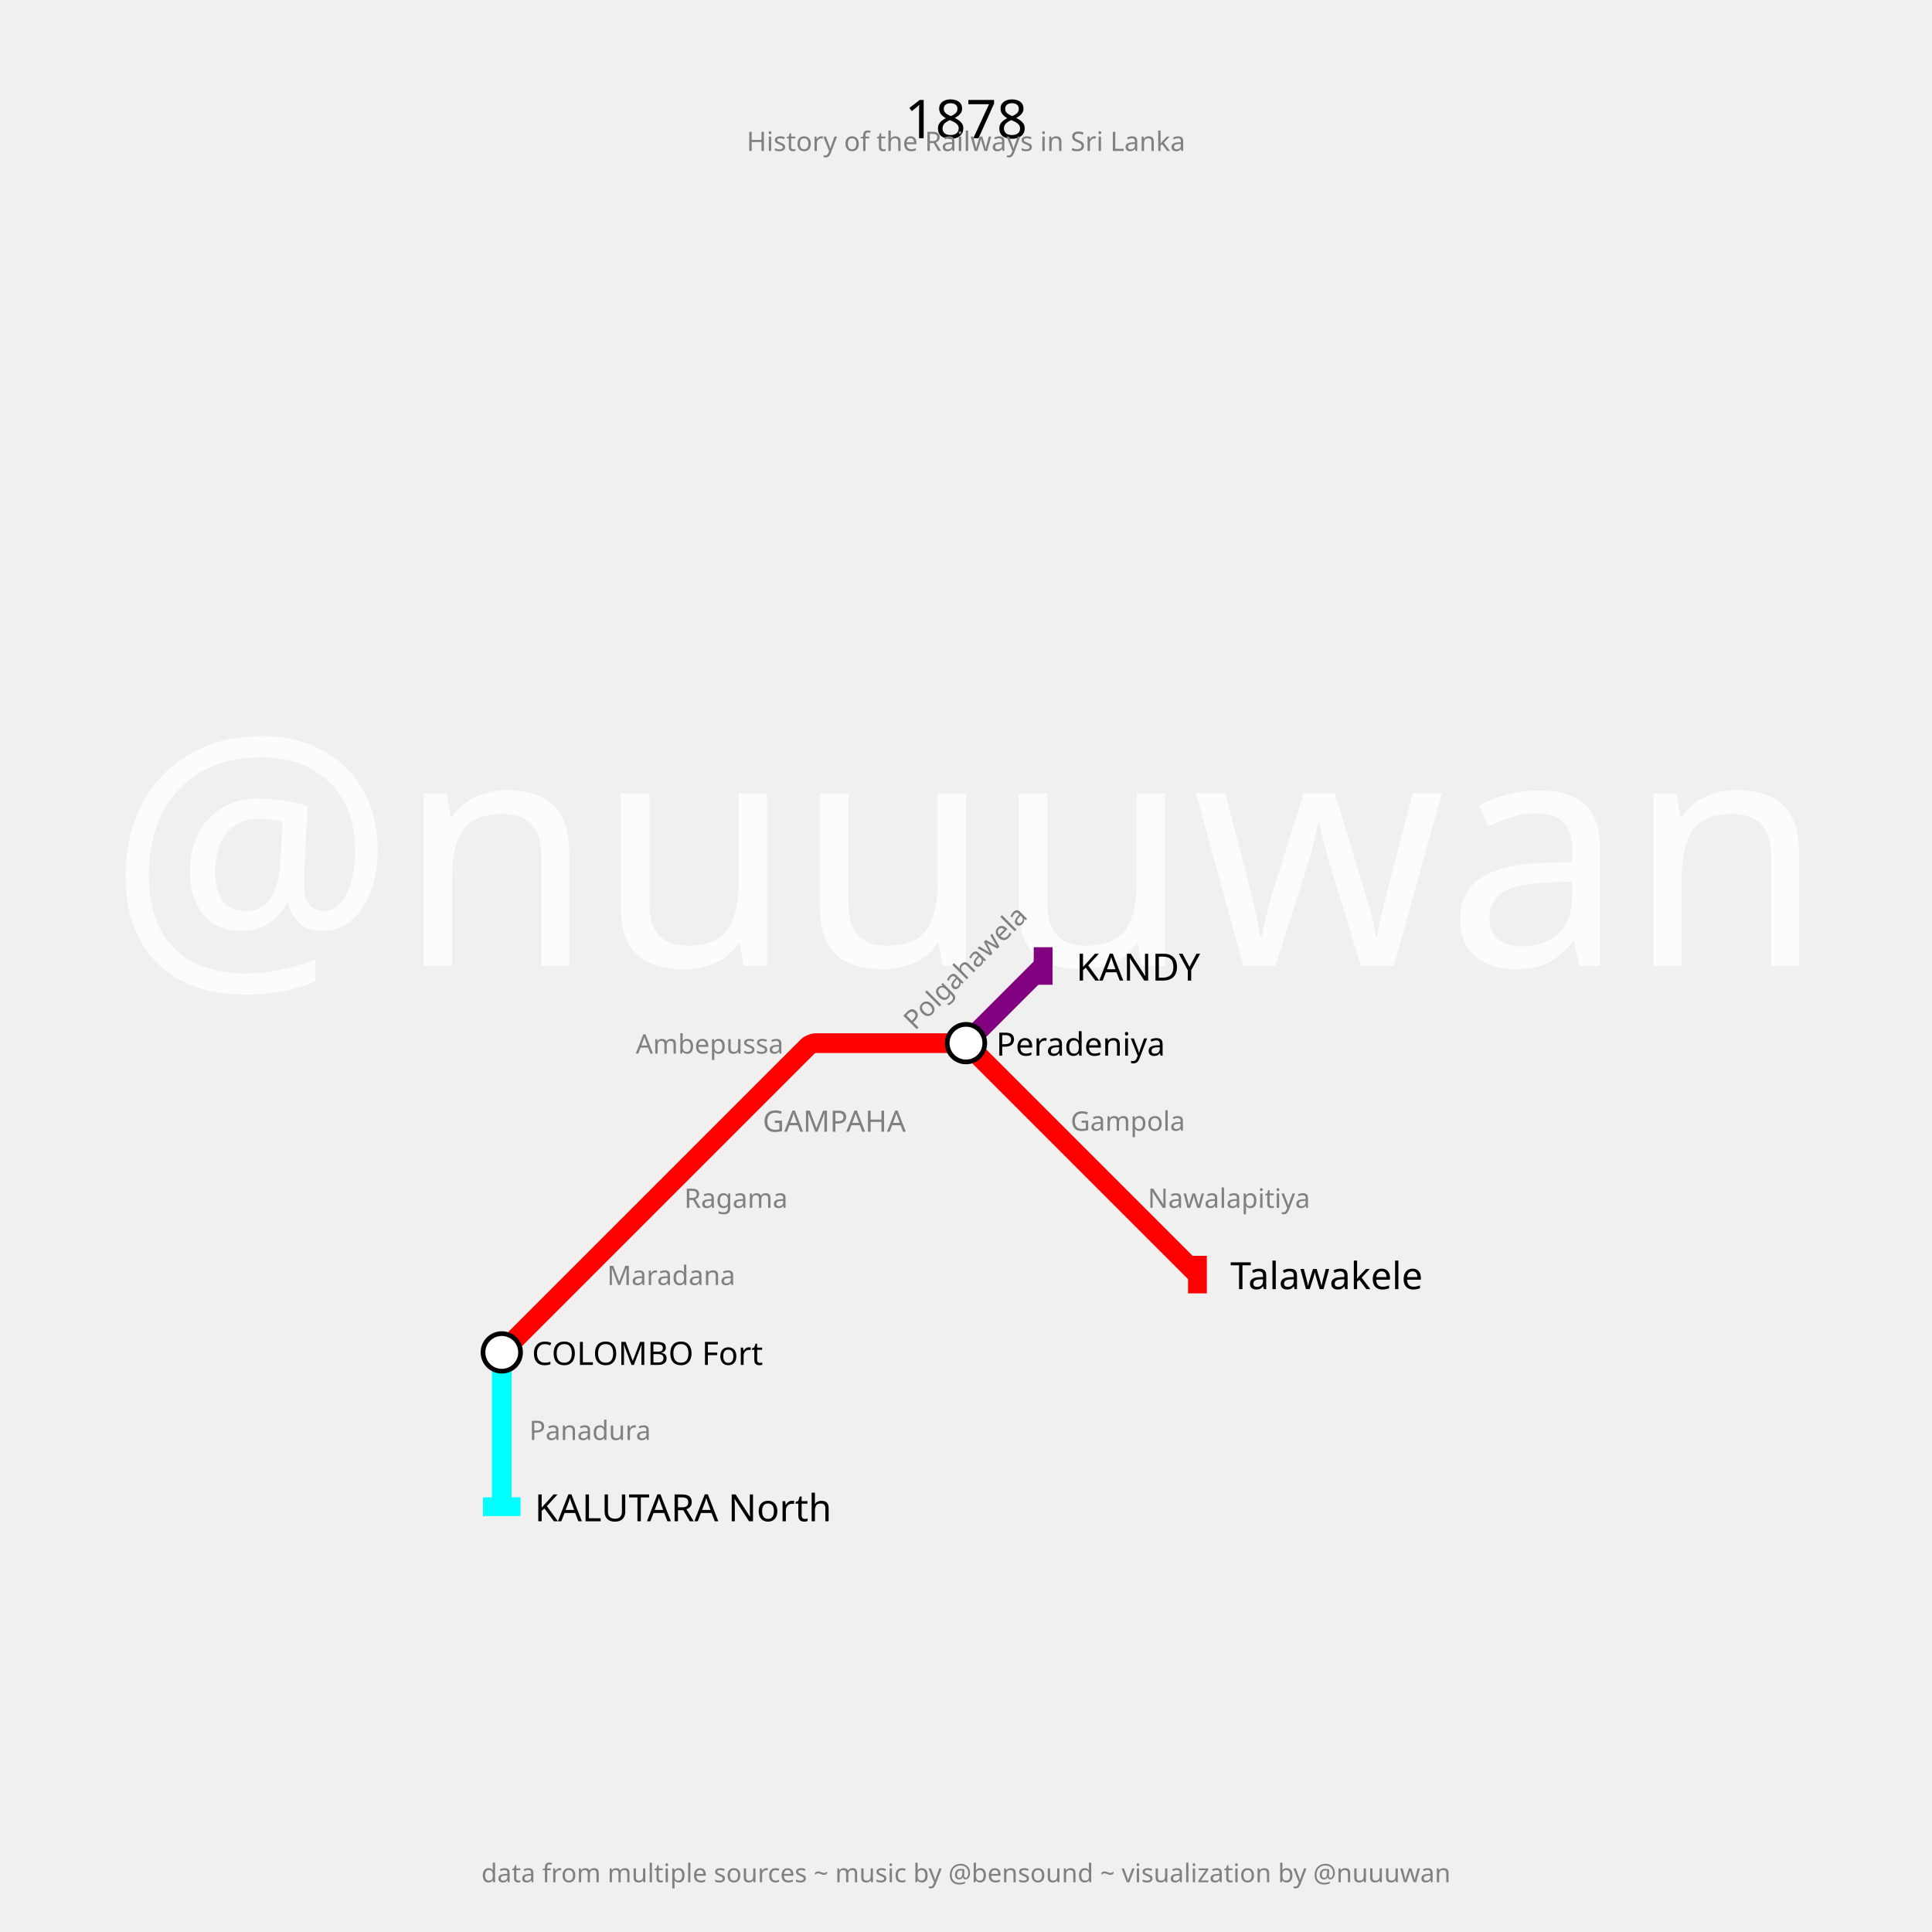
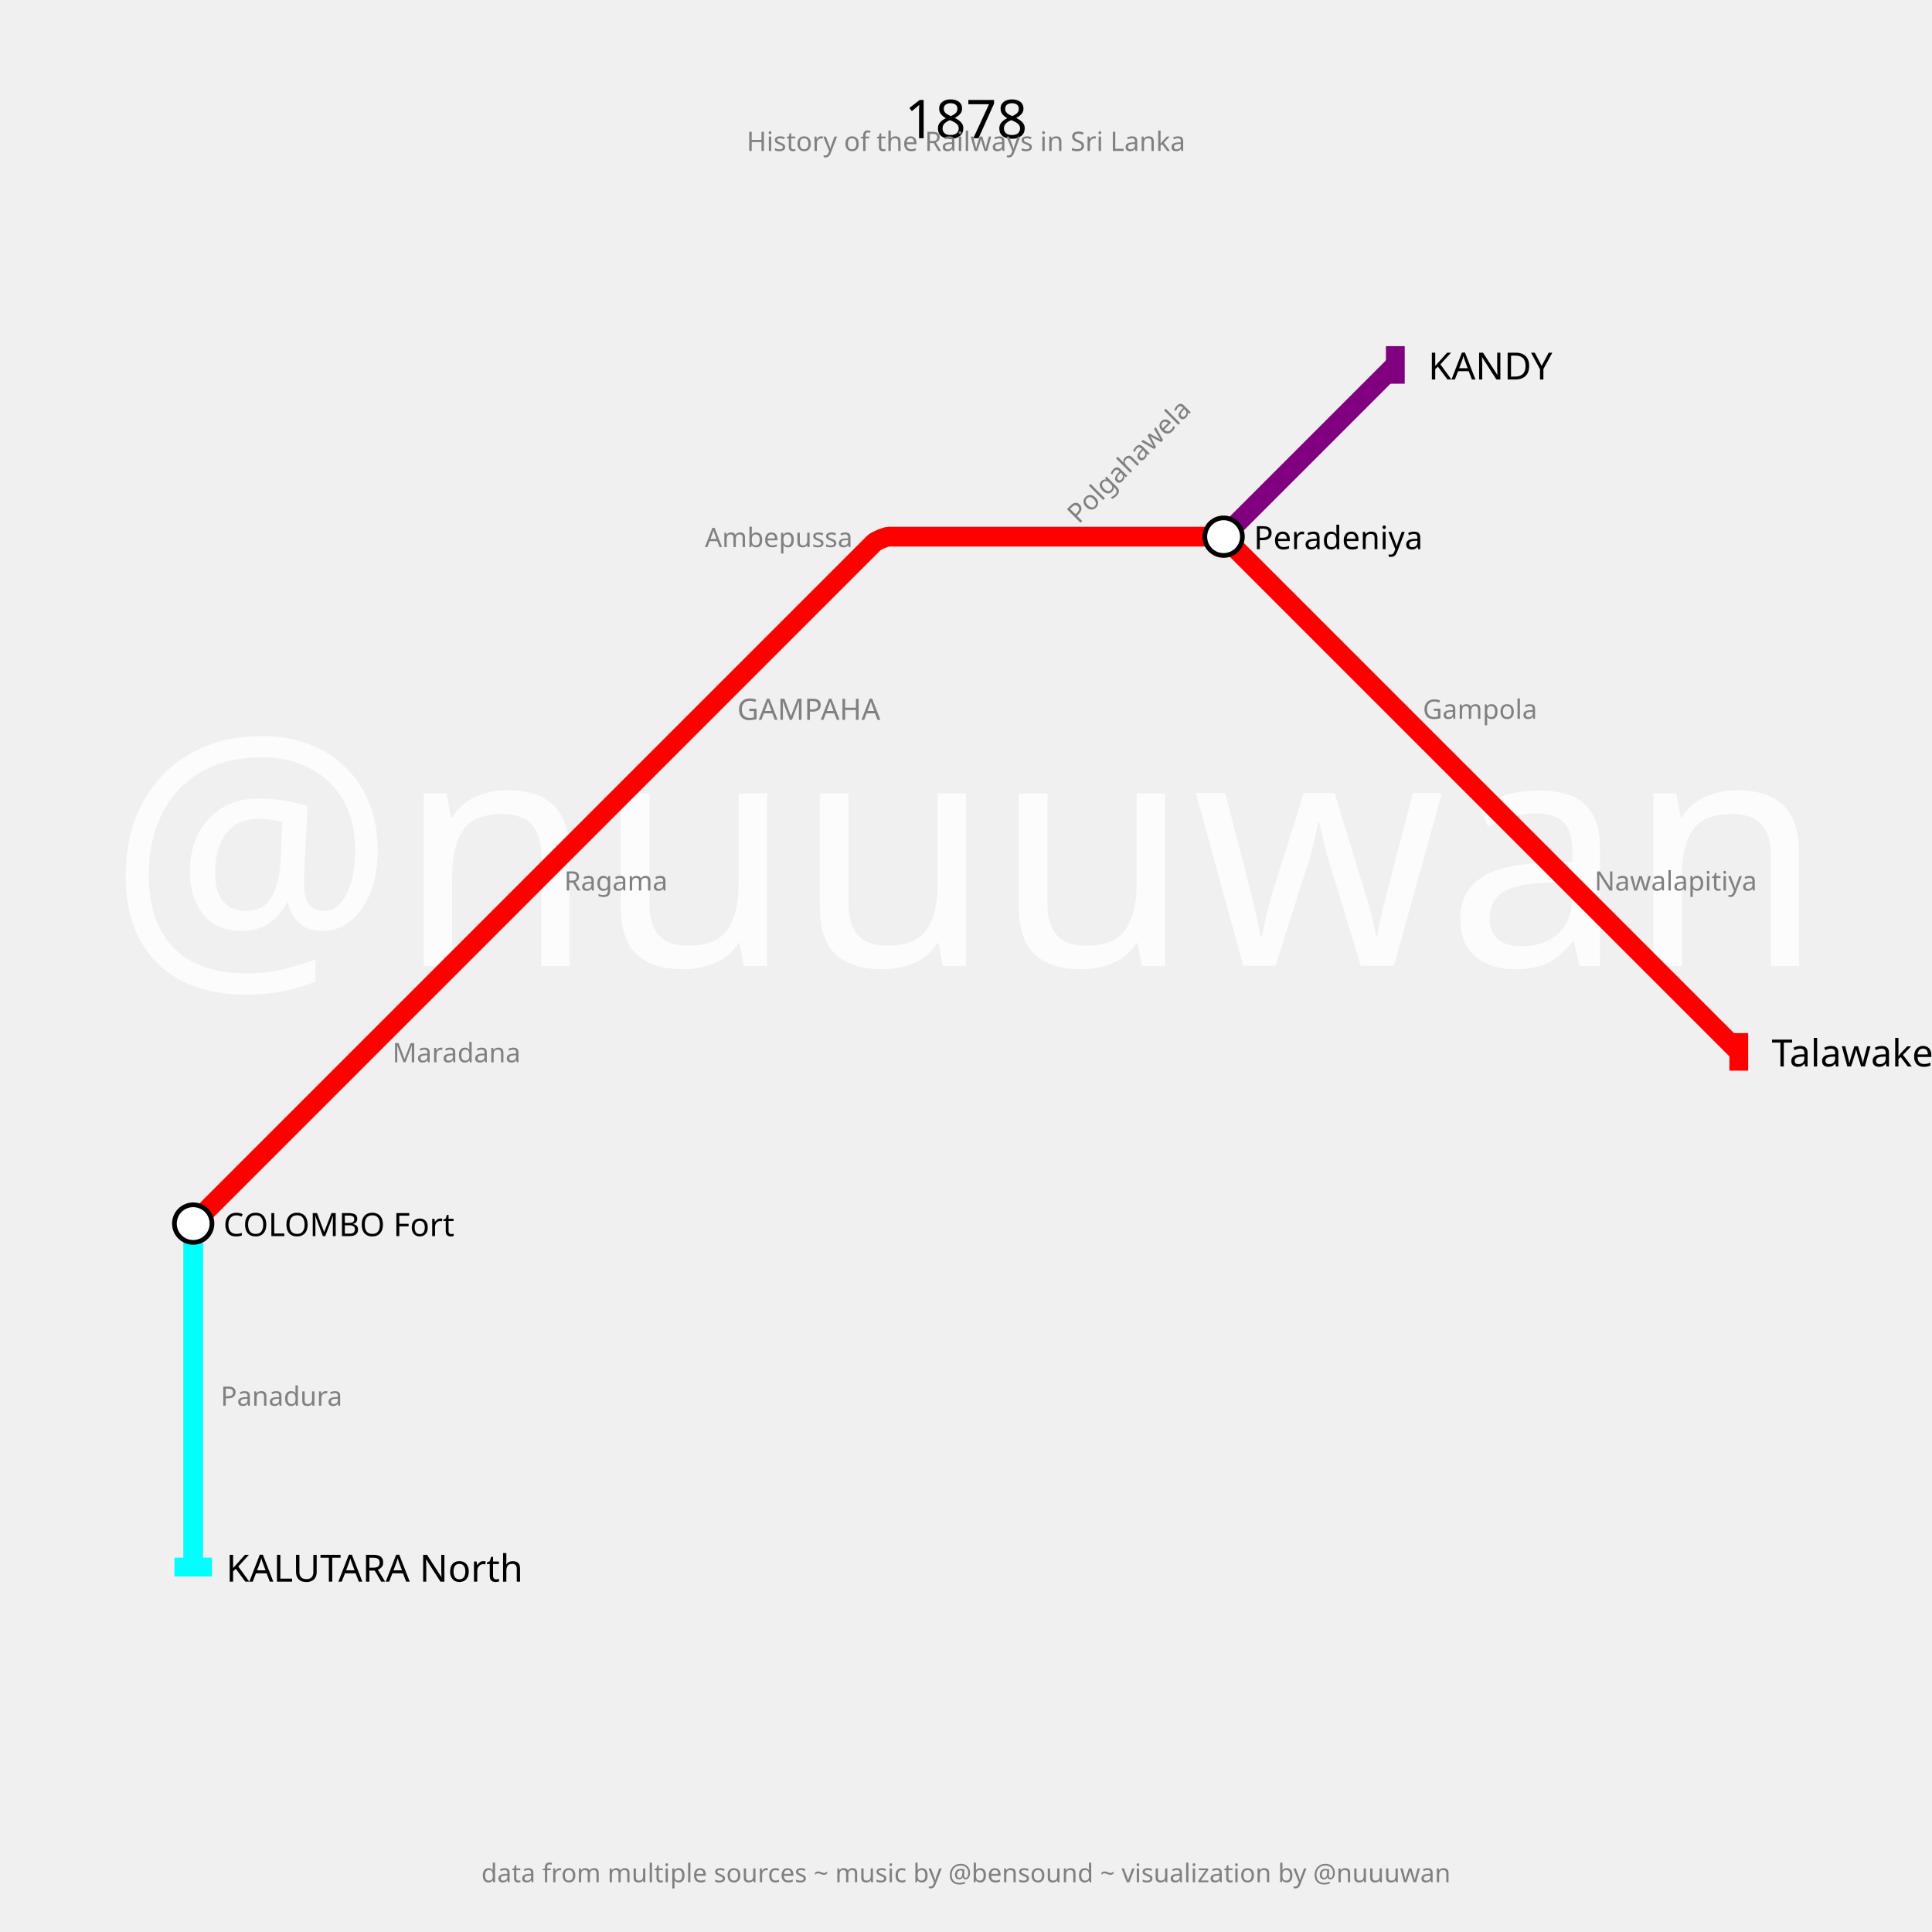
<svg xmlns="http://www.w3.org/2000/svg" width="2880" height="2880" padding="288">
  <text fill="#fcfcfc" stroke="none" font-size="480.0" font-family="p22" x="1440.0" y="1440.0" text-anchor="middle" dominant-baseline="center">@nuuuwan</text>
  <text fill="black" stroke="none" font-size="80" font-family="p22" x="1440.0" y="144.0" text-anchor="middle" dominant-baseline="hanging">1878</text>
  <text fill="gray" stroke="none" font-size="40" font-family="p22" x="1440.0" y="194.0" text-anchor="middle" dominant-baseline="hanging">History of the Railways in Sri Lanka</text>
  <text fill="gray" stroke="none" font-size="38.4" font-family="p22" x="1440.0" y="2776.0" text-anchor="middle" dominant-baseline="text-top">data from multiple sources ~ music by @bensound ~ visualization by @nuuuwan</text>
  <g>
-     <path fill="none" stroke-width="29.4" stroke-opacity="1" d="M 748.0,2016.0 L 864.0,1900.0 L 979.0,1785.0 L 1094.0,1670.0 L 1204.934,1559.066 C 1206.289,1557.711 1212.833,1555.0 1214.75,1555.0 L 1324.0,1555.0 L 1434.2,1555.0 C 1436.133,1555.0 1442.734,1557.734 1444.101,1559.101 L 1555.0,1670.0 L 1670.0,1785.0 L 1785.0,1900.0" stroke="red" />
-     <rect stroke="none" fill-opacity="1" x="1771" y="1872" width="28" height="56" fill="red" />
+     <path fill="none" stroke-width="29.4" stroke-opacity="1" d="M 288.0,1824.0 L 544.0,1568.0 L 800.0,1312.0 L 1056.0,1056.0 L 1302.949,809.051 C 1305.966,806.034 1320.533,800.0 1324.8,800.0 L 1568.0,800.0 L 1811.2,800.0 C 1815.467,800.0 1830.034,806.034 1833.051,809.051 L 2080.0,1056.0 L 2336.0,1312.0 L 2592.0,1568.0" stroke="red" />
+     <rect stroke="none" fill-opacity="1" x="2578" y="1540" width="28" height="56" fill="red" />
  </g>
  <g>
-     <path fill="none" stroke-width="29.4" stroke-opacity="1" d="M 1440.0,1555.0 L 1555.0,1440.0" stroke="purple" />
-     <rect stroke="none" fill-opacity="1" x="1541" y="1412" width="28" height="56" fill="purple" />
+     <path fill="none" stroke-width="29.4" stroke-opacity="1" d="M 1824.0,800.0 L 2080.0,544.0" stroke="purple" />
+     <rect stroke="none" fill-opacity="1" x="2066" y="516" width="28" height="56" fill="purple" />
  </g>
  <g>
-     <path fill="none" stroke-width="29.4" stroke-opacity="1" d="M 748.0,2016.0 L 748.0,2131.0 L 748.0,2246.0" stroke="cyan" />
-     <rect stroke="none" fill-opacity="1" x="720" y="2232" width="56" height="28" fill="cyan" />
+     <path fill="none" stroke-width="29.4" stroke-opacity="1" d="M 288.0,1824.0 L 288.0,2080.0 L 288.0,2336.0" stroke="cyan" />
+     <rect stroke="none" fill-opacity="1" x="260" y="2322" width="56" height="28" fill="cyan" />
  </g>
  <g>
-     <text fill="black" stroke="none" font-size="56.0" font-family="p22" font-weight="100" text-anchor="start" dominant-baseline="central" x="1834.0" y="1900" transform="translate(1785,1900) rotate(0) translate(-1785,-1900)">Talawakele</text>
+     <text fill="black" stroke="none" font-size="56.0" font-family="p22" font-weight="100" text-anchor="start" dominant-baseline="central" x="2641.0" y="1568" transform="translate(2592,1568) rotate(0) translate(-2592,-1568)">Talawakele</text>
  </g>
  <g>
-     <text fill="black" stroke="none" font-size="56.0" font-family="p22" font-weight="100" text-anchor="start" dominant-baseline="central" x="1604.0" y="1440" transform="translate(1555,1440) rotate(0) translate(-1555,-1440)">KANDY</text>
+     <text fill="black" stroke="none" font-size="56.0" font-family="p22" font-weight="100" text-anchor="start" dominant-baseline="central" x="2129.0" y="544" transform="translate(2080,544) rotate(0) translate(-2080,-544)">KANDY</text>
  </g>
  <g>
-     <text fill="black" stroke="none" font-size="56.0" font-family="p22" font-weight="100" text-anchor="start" dominant-baseline="central" x="797.0" y="2246" transform="translate(748,2246) rotate(0) translate(-748,-2246)">KALUTARA North</text>
+     <text fill="black" stroke="none" font-size="56.0" font-family="p22" font-weight="100" text-anchor="start" dominant-baseline="central" x="337.0" y="2336" transform="translate(288,2336) rotate(0) translate(-288,-2336)">KALUTARA North</text>
  </g>
  <g>
-     <circle r="28" fill="white" stroke="black" stroke-width="7.0" cx="748" cy="2016" />
-     <text fill="black" stroke="none" font-size="48.0" font-family="p22" font-weight="100" text-anchor="start" dominant-baseline="central" x="793.0" y="2016" transform="translate(748,2016) rotate(0) translate(-748,-2016)">COLOMBO Fort</text>
+     <circle r="28" fill="white" stroke="black" stroke-width="7.0" cx="288" cy="1824" />
+     <text fill="black" stroke="none" font-size="48.0" font-family="p22" font-weight="100" text-anchor="start" dominant-baseline="central" x="333.0" y="1824" transform="translate(288,1824) rotate(0) translate(-288,-1824)">COLOMBO Fort</text>
  </g>
  <g>
-     <circle r="28" fill="white" stroke="black" stroke-width="7.0" cx="1440" cy="1555" />
-     <text fill="black" stroke="none" font-size="48.0" font-family="p22" font-weight="100" text-anchor="start" dominant-baseline="central" x="1485.0" y="1555" transform="translate(1440,1555) rotate(0) translate(-1440,-1555)">Peradeniya</text>
+     <circle r="28" fill="white" stroke="black" stroke-width="7.0" cx="1824" cy="800" />
+     <text fill="black" stroke="none" font-size="48.0" font-family="p22" font-weight="100" text-anchor="start" dominant-baseline="central" x="1869.0" y="800" transform="translate(1824,800) rotate(0) translate(-1824,-800)">Peradeniya</text>
  </g>
  <g>
-     <text fill="gray" stroke="none" font-size="44.0" font-family="p22" font-weight="100" text-anchor="start" dominant-baseline="central" x="1137.0" y="1670" transform="translate(1094,1670) rotate(0) translate(-1094,-1670)">GAMPAHA</text>
+     <text fill="gray" stroke="none" font-size="44.0" font-family="p22" font-weight="100" text-anchor="start" dominant-baseline="central" x="1099.0" y="1056" transform="translate(1056,1056) rotate(0) translate(-1056,-1056)">GAMPAHA</text>
  </g>
  <g>
-     <text fill="gray" stroke="none" font-size="40" font-family="p22" font-weight="100" text-anchor="start" dominant-baseline="central" x="905.0" y="1900" transform="translate(864,1900) rotate(0) translate(-864,-1900)">Maradana</text>
+     <text fill="gray" stroke="none" font-size="40" font-family="p22" font-weight="100" text-anchor="start" dominant-baseline="central" x="585.0" y="1568" transform="translate(544,1568) rotate(0) translate(-544,-1568)">Maradana</text>
  </g>
  <g>
-     <text fill="gray" stroke="none" font-size="40" font-family="p22" font-weight="100" text-anchor="start" dominant-baseline="central" x="1020.0" y="1785" transform="translate(979,1785) rotate(0) translate(-979,-1785)">Ragama</text>
+     <text fill="gray" stroke="none" font-size="40" font-family="p22" font-weight="100" text-anchor="start" dominant-baseline="central" x="841.0" y="1312" transform="translate(800,1312) rotate(0) translate(-800,-1312)">Ragama</text>
  </g>
  <g>
-     <text fill="gray" stroke="none" font-size="40" font-family="p22" font-weight="100" text-anchor="end" dominant-baseline="central" x="1168.0" y="1555" transform="translate(1209,1555) rotate(0) translate(-1209,-1555)">Ambepussa</text>
+     <text fill="gray" stroke="none" font-size="40" font-family="p22" font-weight="100" text-anchor="end" dominant-baseline="central" x="1271.0" y="800" transform="translate(1312,800) rotate(0) translate(-1312,-800)">Ambepussa</text>
  </g>
  <g>
-     <text fill="gray" stroke="none" font-size="40" font-family="p22" font-weight="100" text-anchor="start" dominant-baseline="central" x="1365.0" y="1555" transform="translate(1324,1555) rotate(-45) translate(-1324,-1555)">Polgahawela</text>
+     <text fill="gray" stroke="none" font-size="40" font-family="p22" font-weight="100" text-anchor="start" dominant-baseline="central" x="1609.0" y="800" transform="translate(1568,800) rotate(-45) translate(-1568,-800)">Polgahawela</text>
  </g>
  <g>
-     <text fill="gray" stroke="none" font-size="40" font-family="p22" font-weight="100" text-anchor="start" dominant-baseline="central" x="1596.0" y="1670" transform="translate(1555,1670) rotate(0) translate(-1555,-1670)">Gampola</text>
+     <text fill="gray" stroke="none" font-size="40" font-family="p22" font-weight="100" text-anchor="start" dominant-baseline="central" x="2121.0" y="1056" transform="translate(2080,1056) rotate(0) translate(-2080,-1056)">Gampola</text>
  </g>
  <g>
-     <text fill="gray" stroke="none" font-size="40" font-family="p22" font-weight="100" text-anchor="start" dominant-baseline="central" x="1711.0" y="1785" transform="translate(1670,1785) rotate(0) translate(-1670,-1785)">Nawalapitiya</text>
+     <text fill="gray" stroke="none" font-size="40" font-family="p22" font-weight="100" text-anchor="start" dominant-baseline="central" x="2377.0" y="1312" transform="translate(2336,1312) rotate(0) translate(-2336,-1312)">Nawalapitiya</text>
  </g>
  <g>
-     <text fill="gray" stroke="none" font-size="40" font-family="p22" font-weight="100" text-anchor="start" dominant-baseline="central" x="789.0" y="2131" transform="translate(748,2131) rotate(0) translate(-748,-2131)">Panadura</text>
+     <text fill="gray" stroke="none" font-size="40" font-family="p22" font-weight="100" text-anchor="start" dominant-baseline="central" x="329.0" y="2080" transform="translate(288,2080) rotate(0) translate(-288,-2080)">Panadura</text>
  </g>
</svg>
